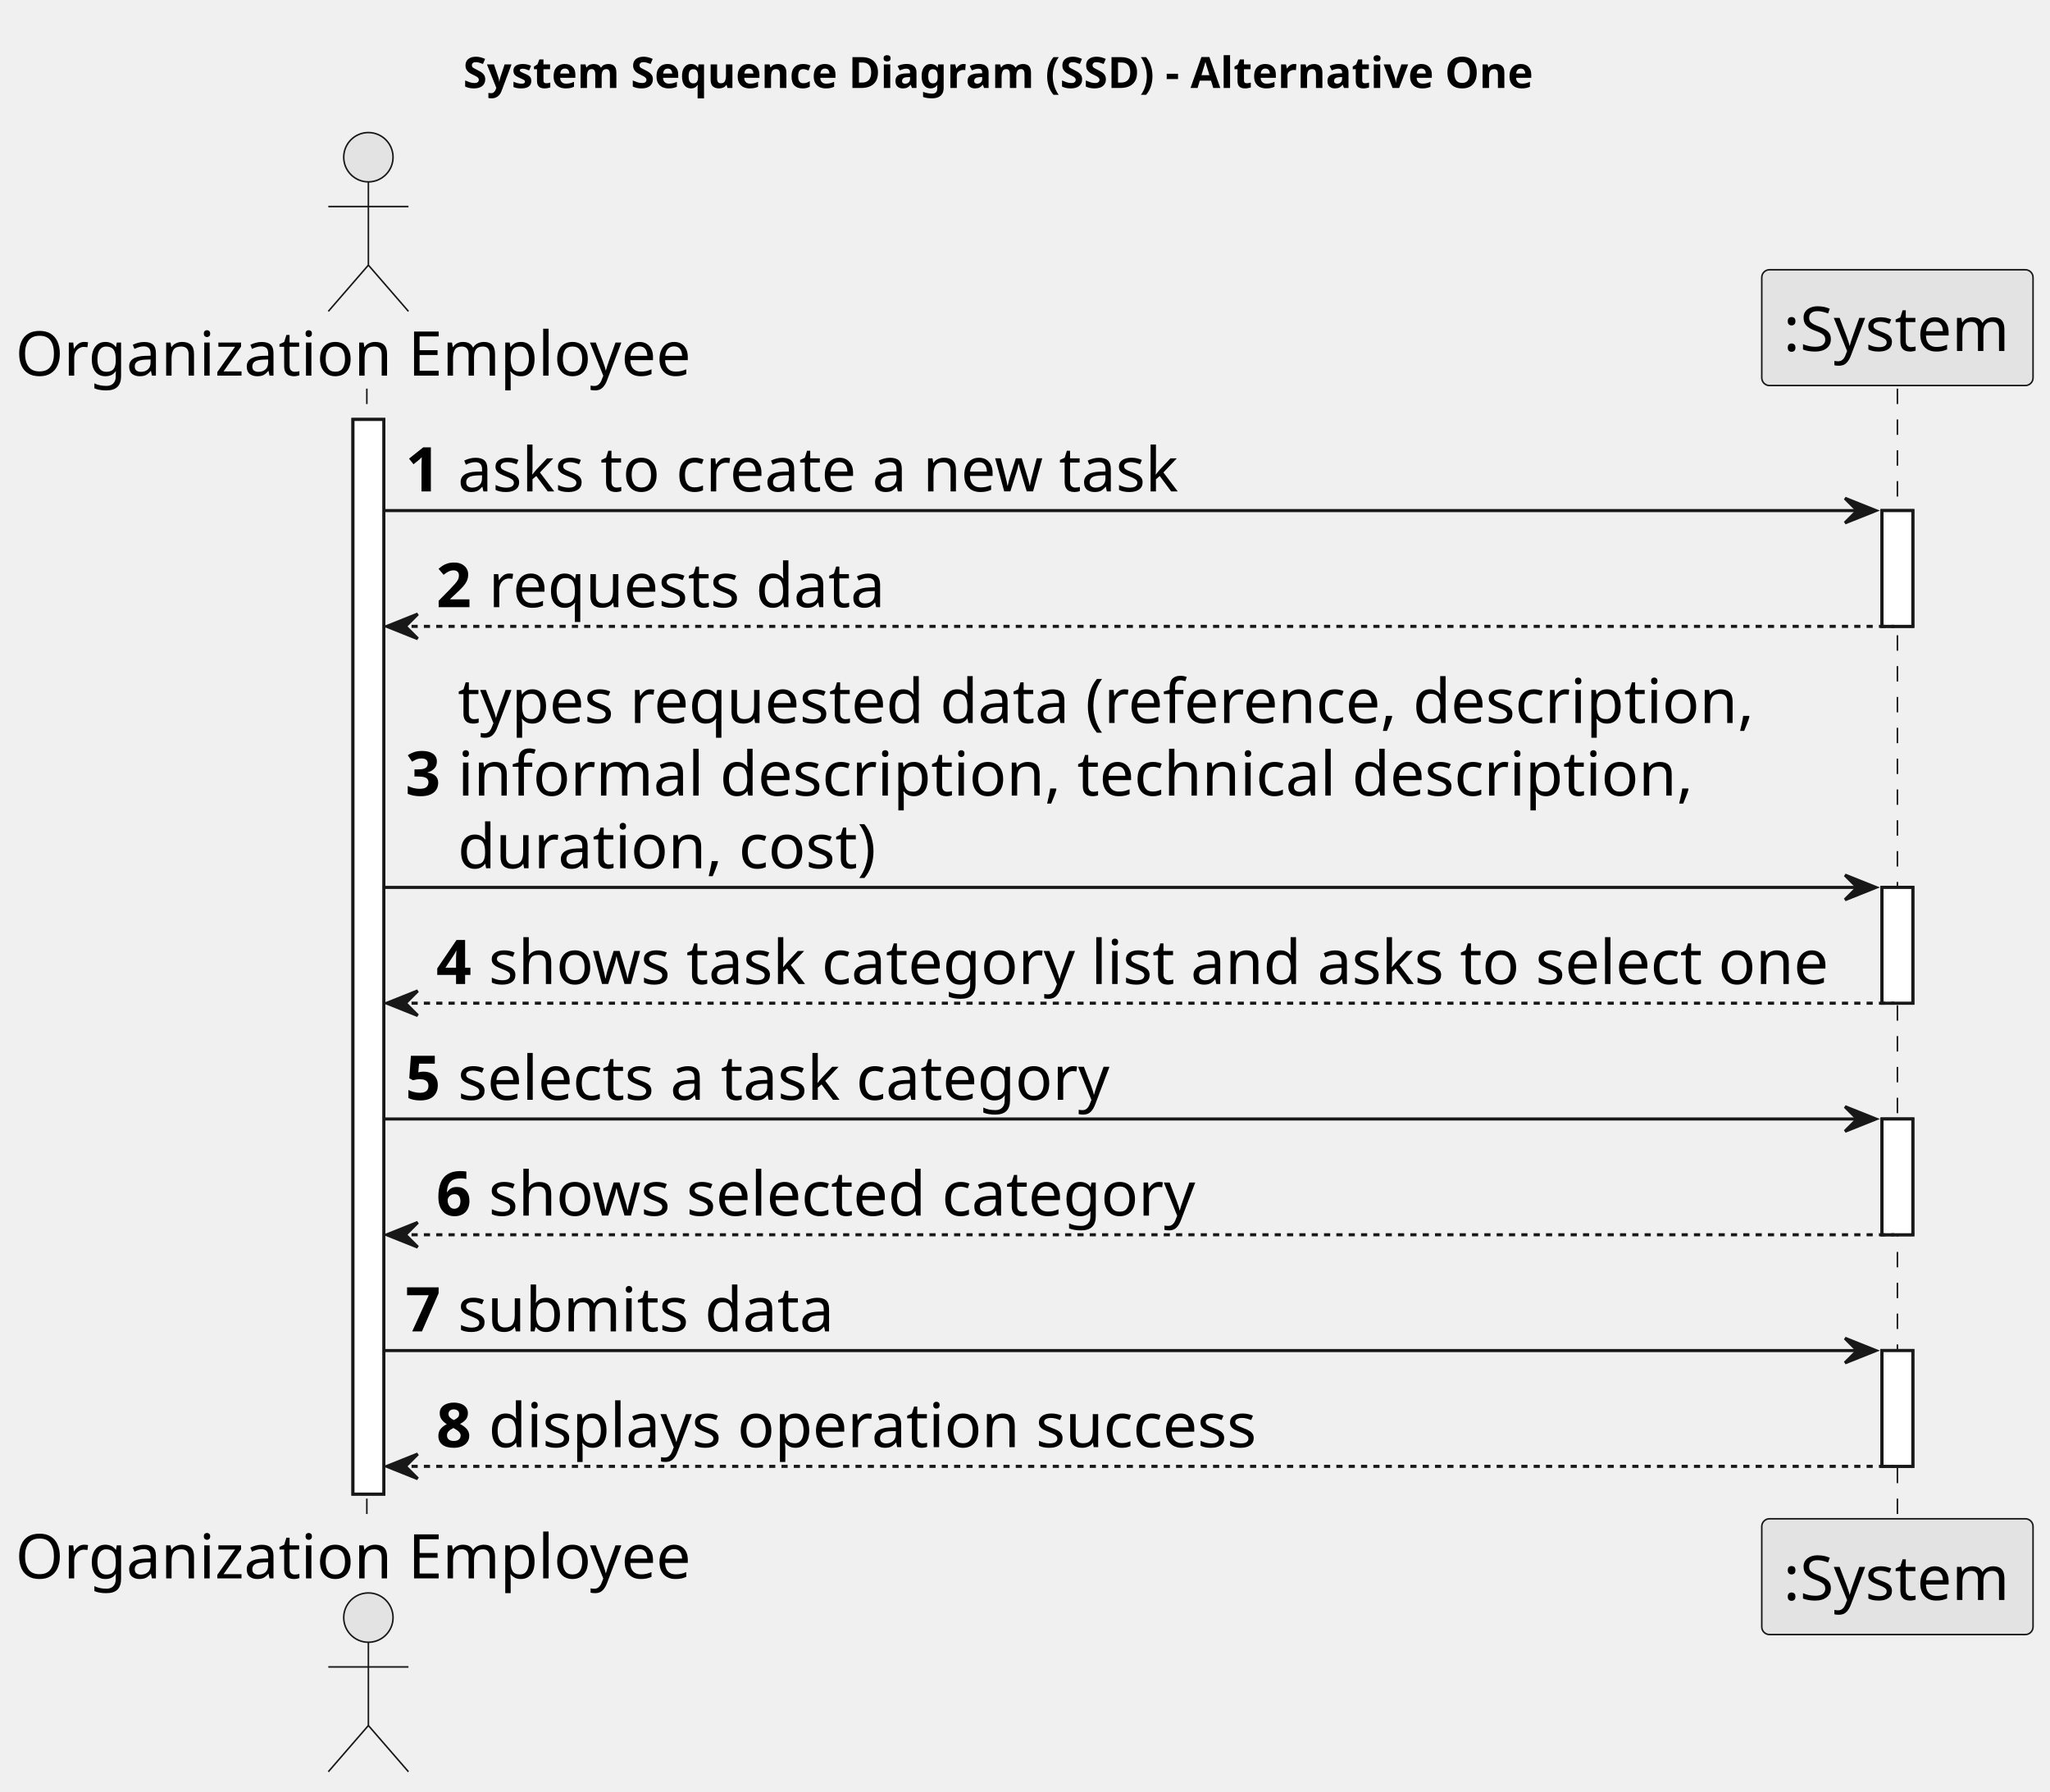
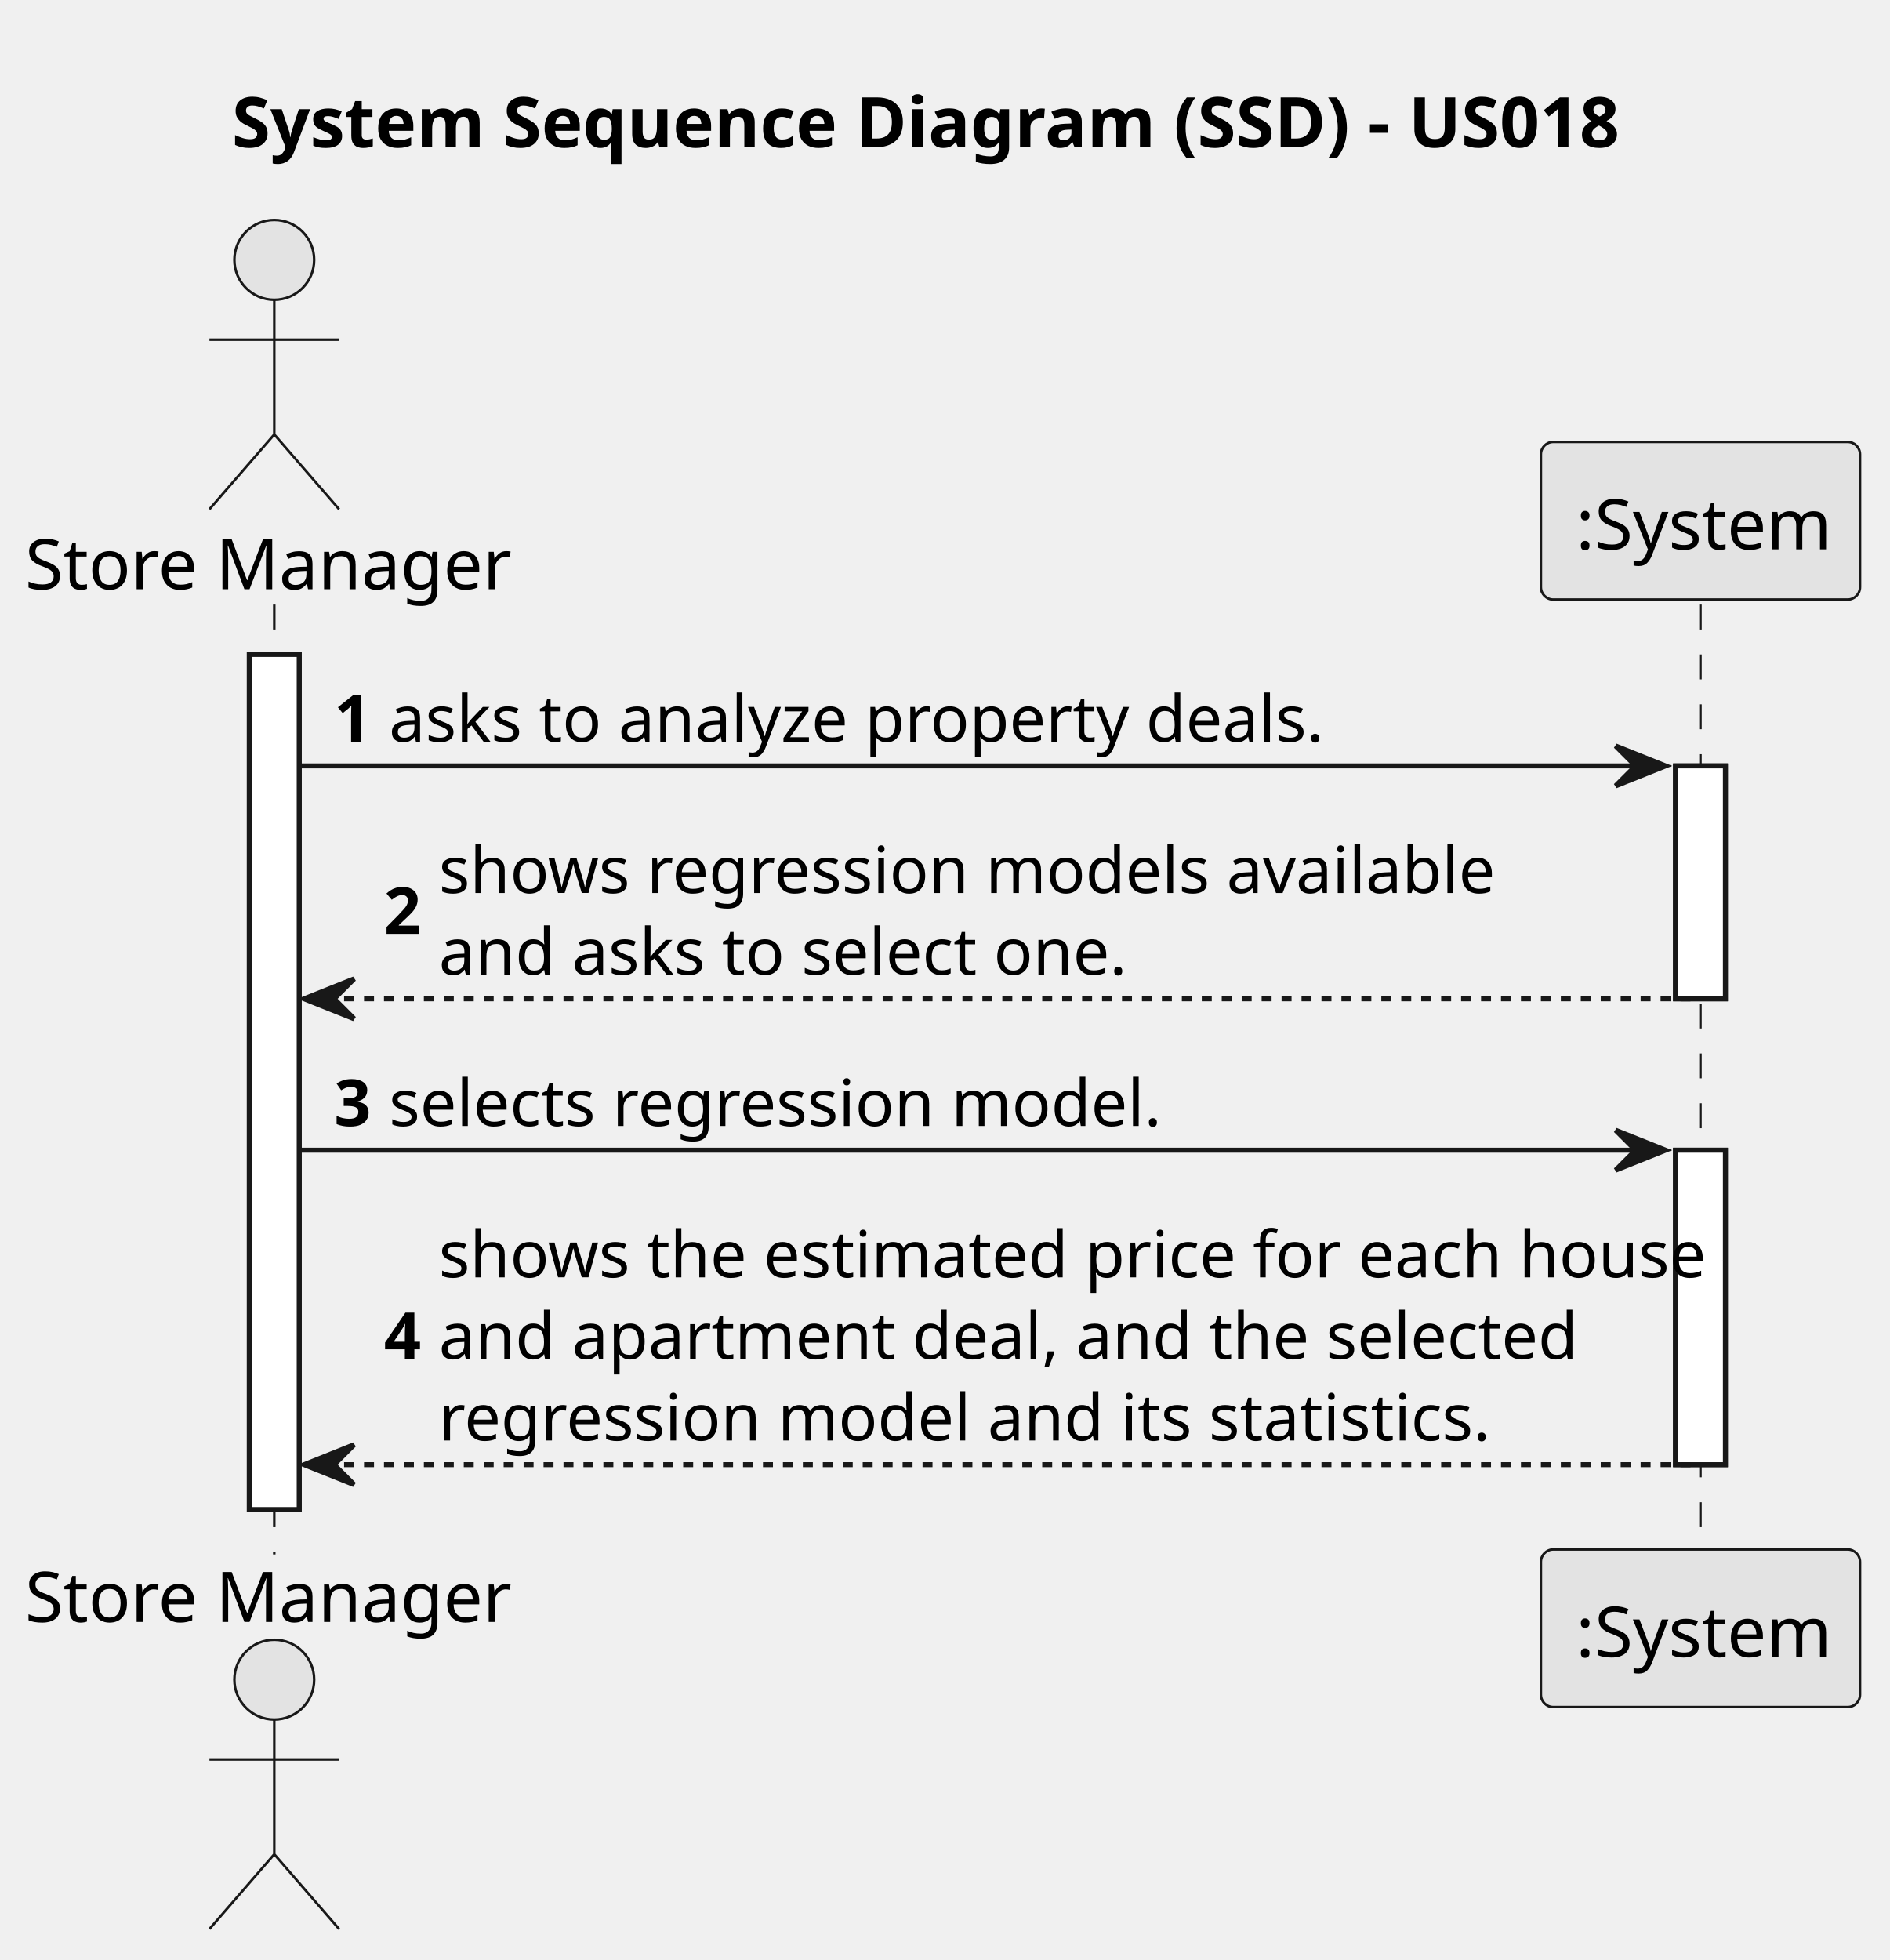
- <svg xmlns="http://www.w3.org/2000/svg" contentStyleType="text/css" height="581px" preserveAspectRatio="none" style="width:665px;height:581px;background:#FFFFFF;" version="1.1" viewBox="0 0 665 581" width="665px" zoomAndPan="magnify">
+ <svg xmlns="http://www.w3.org/2000/svg" contentStyleType="text/css" height="393px" preserveAspectRatio="none" style="width:379px;height:393px;background:#FFFFFF;" version="1.1" viewBox="0 0 379 393" width="379px" zoomAndPan="magnify">
  <defs />
  <g>
-     <text fill="#000000" font-family="sans-serif" font-size="14" font-weight="bold" lengthAdjust="spacing" textLength="363" x="150.25" y="28.535">System Sequence Diagram (SSD) - Alternative One</text>
-     <rect fill="#FFFFFF" height="348.547" style="stroke:#181818;stroke-width:1.0;" width="10" x="114.5" y="136.043" />
-     <rect fill="#FFFFFF" height="37.555" style="stroke:#181818;stroke-width:1.0;" width="10" x="610.5" y="165.598" />
-     <rect fill="#FFFFFF" height="37.555" style="stroke:#181818;stroke-width:1.0;" width="10" x="610.5" y="287.816" />
-     <rect fill="#FFFFFF" height="37.555" style="stroke:#181818;stroke-width:1.0;" width="10" x="610.5" y="362.926" />
-     <rect fill="#FFFFFF" height="37.555" style="stroke:#181818;stroke-width:1.0;" width="10" x="610.5" y="438.035" />
-     <line style="stroke:#181818;stroke-width:0.5;stroke-dasharray:5.0,5.0;" x1="119" x2="119" y1="126.043" y2="493.59" />
-     <line style="stroke:#181818;stroke-width:0.5;stroke-dasharray:5.0,5.0;" x1="615.5" x2="615.5" y1="126.043" y2="493.59" />
-     <text fill="#000000" font-family="sans-serif" font-size="20" lengthAdjust="spacing" textLength="223" x="5" y="121.824">Organization Employee</text>
-     <ellipse cx="119.5" cy="50.988" fill="#E3E3E3" rx="8" ry="8" style="stroke:#181818;stroke-width:0.5;" />
-     <path d="M119.5,58.988 L119.5,85.988 M106.5,66.988 L132.5,66.988 M119.5,85.988 L106.5,100.988 M119.5,85.988 L132.5,100.988 " fill="none" style="stroke:#181818;stroke-width:0.5;" />
-     <text fill="#000000" font-family="sans-serif" font-size="20" lengthAdjust="spacing" textLength="223" x="5" y="511.926">Organization Employee</text>
-     <ellipse cx="119.5" cy="524.644" fill="#E3E3E3" rx="8" ry="8" style="stroke:#181818;stroke-width:0.5;" />
-     <path d="M119.5,532.644 L119.5,559.644 M106.5,540.644 L132.5,540.644 M119.5,559.644 L106.5,574.644 M119.5,559.644 L132.5,574.644 " fill="none" style="stroke:#181818;stroke-width:0.5;" />
-     <rect fill="#E3E3E3" height="37.555" rx="2.5" ry="2.5" style="stroke:#181818;stroke-width:0.5;" width="88" x="571.5" y="87.488" />
-     <text fill="#000000" font-family="sans-serif" font-size="20" lengthAdjust="spacing" textLength="74" x="578.5" y="113.824">:System</text>
-     <rect fill="#E3E3E3" height="37.555" rx="2.5" ry="2.5" style="stroke:#181818;stroke-width:0.5;" width="88" x="571.5" y="492.59" />
-     <text fill="#000000" font-family="sans-serif" font-size="20" lengthAdjust="spacing" textLength="74" x="578.5" y="518.926">:System</text>
-     <rect fill="#FFFFFF" height="348.547" style="stroke:#181818;stroke-width:1.0;" width="10" x="114.5" y="136.043" />
-     <rect fill="#FFFFFF" height="37.555" style="stroke:#181818;stroke-width:1.0;" width="10" x="610.5" y="165.598" />
-     <rect fill="#FFFFFF" height="37.555" style="stroke:#181818;stroke-width:1.0;" width="10" x="610.5" y="287.816" />
-     <rect fill="#FFFFFF" height="37.555" style="stroke:#181818;stroke-width:1.0;" width="10" x="610.5" y="362.926" />
-     <rect fill="#FFFFFF" height="37.555" style="stroke:#181818;stroke-width:1.0;" width="10" x="610.5" y="438.035" />
-     <polygon fill="#181818" points="598.5,161.598,608.5,165.598,598.5,169.598,602.5,165.598" style="stroke:#181818;stroke-width:1.0;" />
-     <line style="stroke:#181818;stroke-width:1.0;" x1="124.5" x2="604.5" y1="165.598" y2="165.598" />
-     <text fill="#000000" font-family="sans-serif" font-size="20" font-weight="bold" lengthAdjust="spacing" textLength="13" x="131.5" y="159.379">1</text>
-     <text fill="#000000" font-family="sans-serif" font-size="20" lengthAdjust="spacing" textLength="239" x="148.5" y="159.379">asks to create a new task</text>
-     <polygon fill="#181818" points="135.5,199.152,125.5,203.152,135.5,207.152,131.5,203.152" style="stroke:#181818;stroke-width:1.0;" />
-     <line style="stroke:#181818;stroke-width:1.0;stroke-dasharray:2.0,2.0;" x1="129.5" x2="614.5" y1="203.152" y2="203.152" />
-     <text fill="#000000" font-family="sans-serif" font-size="20" font-weight="bold" lengthAdjust="spacing" textLength="13" x="141.5" y="196.934">2</text>
-     <text fill="#000000" font-family="sans-serif" font-size="20" lengthAdjust="spacing" textLength="130" x="158.5" y="196.934">requests data</text>
-     <polygon fill="#181818" points="598.5,283.816,608.5,287.816,598.5,291.816,602.5,287.816" style="stroke:#181818;stroke-width:1.0;" />
-     <line style="stroke:#181818;stroke-width:1.0;" x1="124.5" x2="604.5" y1="287.816" y2="287.816" />
-     <text fill="#000000" font-family="sans-serif" font-size="20" font-weight="bold" lengthAdjust="spacing" textLength="13" x="131.5" y="258.043">3</text>
-     <text fill="#000000" font-family="sans-serif" font-size="20" lengthAdjust="spacing" textLength="429" x="148.5" y="234.488">types requested data (reference, description,</text>
-     <text fill="#000000" font-family="sans-serif" font-size="20" lengthAdjust="spacing" textLength="412" x="148.5" y="258.043">informal description, technical description,</text>
-     <text fill="#000000" font-family="sans-serif" font-size="20" lengthAdjust="spacing" textLength="139" x="148.5" y="281.598">duration, cost)</text>
-     <polygon fill="#181818" points="135.5,321.371,125.5,325.371,135.5,329.371,131.5,325.371" style="stroke:#181818;stroke-width:1.0;" />
-     <line style="stroke:#181818;stroke-width:1.0;stroke-dasharray:2.0,2.0;" x1="129.5" x2="614.5" y1="325.371" y2="325.371" />
-     <text fill="#000000" font-family="sans-serif" font-size="20" font-weight="bold" lengthAdjust="spacing" textLength="13" x="141.5" y="319.152">4</text>
-     <text fill="#000000" font-family="sans-serif" font-size="20" lengthAdjust="spacing" textLength="445" x="158.5" y="319.152">shows task category list and asks to select one</text>
-     <polygon fill="#181818" points="598.5,358.926,608.5,362.926,598.5,366.926,602.5,362.926" style="stroke:#181818;stroke-width:1.0;" />
-     <line style="stroke:#181818;stroke-width:1.0;" x1="124.5" x2="604.5" y1="362.926" y2="362.926" />
-     <text fill="#000000" font-family="sans-serif" font-size="20" font-weight="bold" lengthAdjust="spacing" textLength="13" x="131.5" y="356.707">5</text>
-     <text fill="#000000" font-family="sans-serif" font-size="20" lengthAdjust="spacing" textLength="215" x="148.5" y="356.707">selects a task category</text>
-     <polygon fill="#181818" points="135.5,396.481,125.5,400.481,135.5,404.481,131.5,400.481" style="stroke:#181818;stroke-width:1.0;" />
-     <line style="stroke:#181818;stroke-width:1.0;stroke-dasharray:2.0,2.0;" x1="129.5" x2="614.5" y1="400.481" y2="400.481" />
-     <text fill="#000000" font-family="sans-serif" font-size="20" font-weight="bold" lengthAdjust="spacing" textLength="13" x="141.5" y="394.262">6</text>
-     <text fill="#000000" font-family="sans-serif" font-size="20" lengthAdjust="spacing" textLength="231" x="158.5" y="394.262">shows selected category</text>
-     <polygon fill="#181818" points="598.5,434.035,608.5,438.035,598.5,442.035,602.5,438.035" style="stroke:#181818;stroke-width:1.0;" />
-     <line style="stroke:#181818;stroke-width:1.0;" x1="124.5" x2="604.5" y1="438.035" y2="438.035" />
-     <text fill="#000000" font-family="sans-serif" font-size="20" font-weight="bold" lengthAdjust="spacing" textLength="13" x="131.5" y="431.816">7</text>
-     <text fill="#000000" font-family="sans-serif" font-size="20" lengthAdjust="spacing" textLength="125" x="148.5" y="431.816">submits data</text>
-     <polygon fill="#181818" points="135.5,471.59,125.5,475.59,135.5,479.59,131.5,475.59" style="stroke:#181818;stroke-width:1.0;" />
-     <line style="stroke:#181818;stroke-width:1.0;stroke-dasharray:2.0,2.0;" x1="129.5" x2="614.5" y1="475.59" y2="475.59" />
-     <text fill="#000000" font-family="sans-serif" font-size="20" font-weight="bold" lengthAdjust="spacing" textLength="13" x="141.5" y="469.371">8</text>
-     <text fill="#000000" font-family="sans-serif" font-size="20" lengthAdjust="spacing" textLength="256" x="158.5" y="469.371">displays operation success</text>
+     <text fill="#000000" font-family="sans-serif" font-size="14" font-weight="bold" lengthAdjust="spacing" textLength="284" x="46.5" y="29.533">System Sequence Diagram (SSD) - US018</text>
+     <rect fill="#FFFFFF" height="171.461" style="stroke:#181818;stroke-width:1.0;" width="10" x="50" y="131.219" />
+     <rect fill="#FFFFFF" height="46.703" style="stroke:#181818;stroke-width:1.0;" width="10" x="336" y="153.57" />
+     <rect fill="#FFFFFF" height="63.055" style="stroke:#181818;stroke-width:1.0;" width="10" x="336" y="230.625" />
+     <line style="stroke:#181818;stroke-width:0.5;stroke-dasharray:5.0,5.0;" x1="55" x2="55" y1="121.219" y2="311.68" />
+     <line style="stroke:#181818;stroke-width:0.5;stroke-dasharray:5.0,5.0;" x1="341" x2="341" y1="121.219" y2="311.68" />
+     <text fill="#000000" font-family="sans-serif" font-size="14" lengthAdjust="spacing" textLength="94" x="5" y="118.143">Store Manager</text>
+     <ellipse cx="55" cy="52.109" fill="#E3E3E3" rx="8" ry="8" style="stroke:#181818;stroke-width:0.5;" />
+     <path d="M55,60.109 L55,87.109 M42,68.109 L68,68.109 M55,87.109 L42,102.109 M55,87.109 L68,102.109 " fill="none" style="stroke:#181818;stroke-width:0.5;" />
+     <text fill="#000000" font-family="sans-serif" font-size="14" lengthAdjust="spacing" textLength="94" x="5" y="325.213">Store Manager</text>
+     <ellipse cx="55" cy="336.789" fill="#E3E3E3" rx="8" ry="8" style="stroke:#181818;stroke-width:0.5;" />
+     <path d="M55,344.789 L55,371.789 M42,352.789 L68,352.789 M55,371.789 L42,386.789 M55,371.789 L68,386.789 " fill="none" style="stroke:#181818;stroke-width:0.5;" />
+     <rect fill="#E3E3E3" height="31.609" rx="2.5" ry="2.5" style="stroke:#181818;stroke-width:0.5;" width="64" x="309" y="88.609" />
+     <text fill="#000000" font-family="sans-serif" font-size="14" lengthAdjust="spacing" textLength="50" x="316" y="110.143">:System</text>
+     <rect fill="#E3E3E3" height="31.609" rx="2.5" ry="2.5" style="stroke:#181818;stroke-width:0.5;" width="64" x="309" y="310.68" />
+     <text fill="#000000" font-family="sans-serif" font-size="14" lengthAdjust="spacing" textLength="50" x="316" y="332.213">:System</text>
+     <rect fill="#FFFFFF" height="171.461" style="stroke:#181818;stroke-width:1.0;" width="10" x="50" y="131.219" />
+     <rect fill="#FFFFFF" height="46.703" style="stroke:#181818;stroke-width:1.0;" width="10" x="336" y="153.57" />
+     <rect fill="#FFFFFF" height="63.055" style="stroke:#181818;stroke-width:1.0;" width="10" x="336" y="230.625" />
+     <polygon fill="#181818" points="324,149.57,334,153.57,324,157.57,328,153.57" style="stroke:#181818;stroke-width:1.0;" />
+     <line style="stroke:#181818;stroke-width:1.0;" x1="60" x2="330" y1="153.57" y2="153.57" />
+     <text fill="#000000" font-family="sans-serif" font-size="13" font-weight="bold" lengthAdjust="spacing" textLength="7" x="67" y="148.714">1</text>
+     <text fill="#000000" font-family="sans-serif" font-size="13" lengthAdjust="spacing" textLength="182" x="78" y="148.714">asks to analyze property deals.</text>
+     <polygon fill="#181818" points="71,196.273,61,200.273,71,204.273,67,200.273" style="stroke:#181818;stroke-width:1.0;" />
+     <line style="stroke:#181818;stroke-width:1.0;stroke-dasharray:2.0,2.0;" x1="65" x2="340" y1="200.273" y2="200.273" />
+     <text fill="#000000" font-family="sans-serif" font-size="13" font-weight="bold" lengthAdjust="spacing" textLength="7" x="77" y="187.241">2</text>
+     <text fill="#000000" font-family="sans-serif" font-size="13" lengthAdjust="spacing" textLength="200" x="88" y="179.065">shows regression models available</text>
+     <text fill="#000000" font-family="sans-serif" font-size="13" lengthAdjust="spacing" textLength="136" x="88" y="195.417">and asks to select one.</text>
+     <polygon fill="#181818" points="324,226.625,334,230.625,324,234.625,328,230.625" style="stroke:#181818;stroke-width:1.0;" />
+     <line style="stroke:#181818;stroke-width:1.0;" x1="60" x2="330" y1="230.625" y2="230.625" />
+     <text fill="#000000" font-family="sans-serif" font-size="13" font-weight="bold" lengthAdjust="spacing" textLength="7" x="67" y="225.769">3</text>
+     <text fill="#000000" font-family="sans-serif" font-size="13" lengthAdjust="spacing" textLength="149" x="78" y="225.769">selects regression model.</text>
+     <polygon fill="#181818" points="71,289.68,61,293.68,71,297.68,67,293.68" style="stroke:#181818;stroke-width:1.0;" />
+     <line style="stroke:#181818;stroke-width:1.0;stroke-dasharray:2.0,2.0;" x1="65" x2="340" y1="293.68" y2="293.68" />
+     <text fill="#000000" font-family="sans-serif" font-size="13" font-weight="bold" lengthAdjust="spacing" textLength="7" x="77" y="272.472">4</text>
+     <text fill="#000000" font-family="sans-serif" font-size="13" lengthAdjust="spacing" textLength="241" x="88" y="256.12">shows the estimated price for each house</text>
+     <text fill="#000000" font-family="sans-serif" font-size="13" lengthAdjust="spacing" textLength="215" x="88" y="272.472">and apartment deal, and the selected</text>
+     <text fill="#000000" font-family="sans-serif" font-size="13" lengthAdjust="spacing" textLength="203" x="88" y="288.823">regression model and its statistics.</text>
  </g>
</svg>
